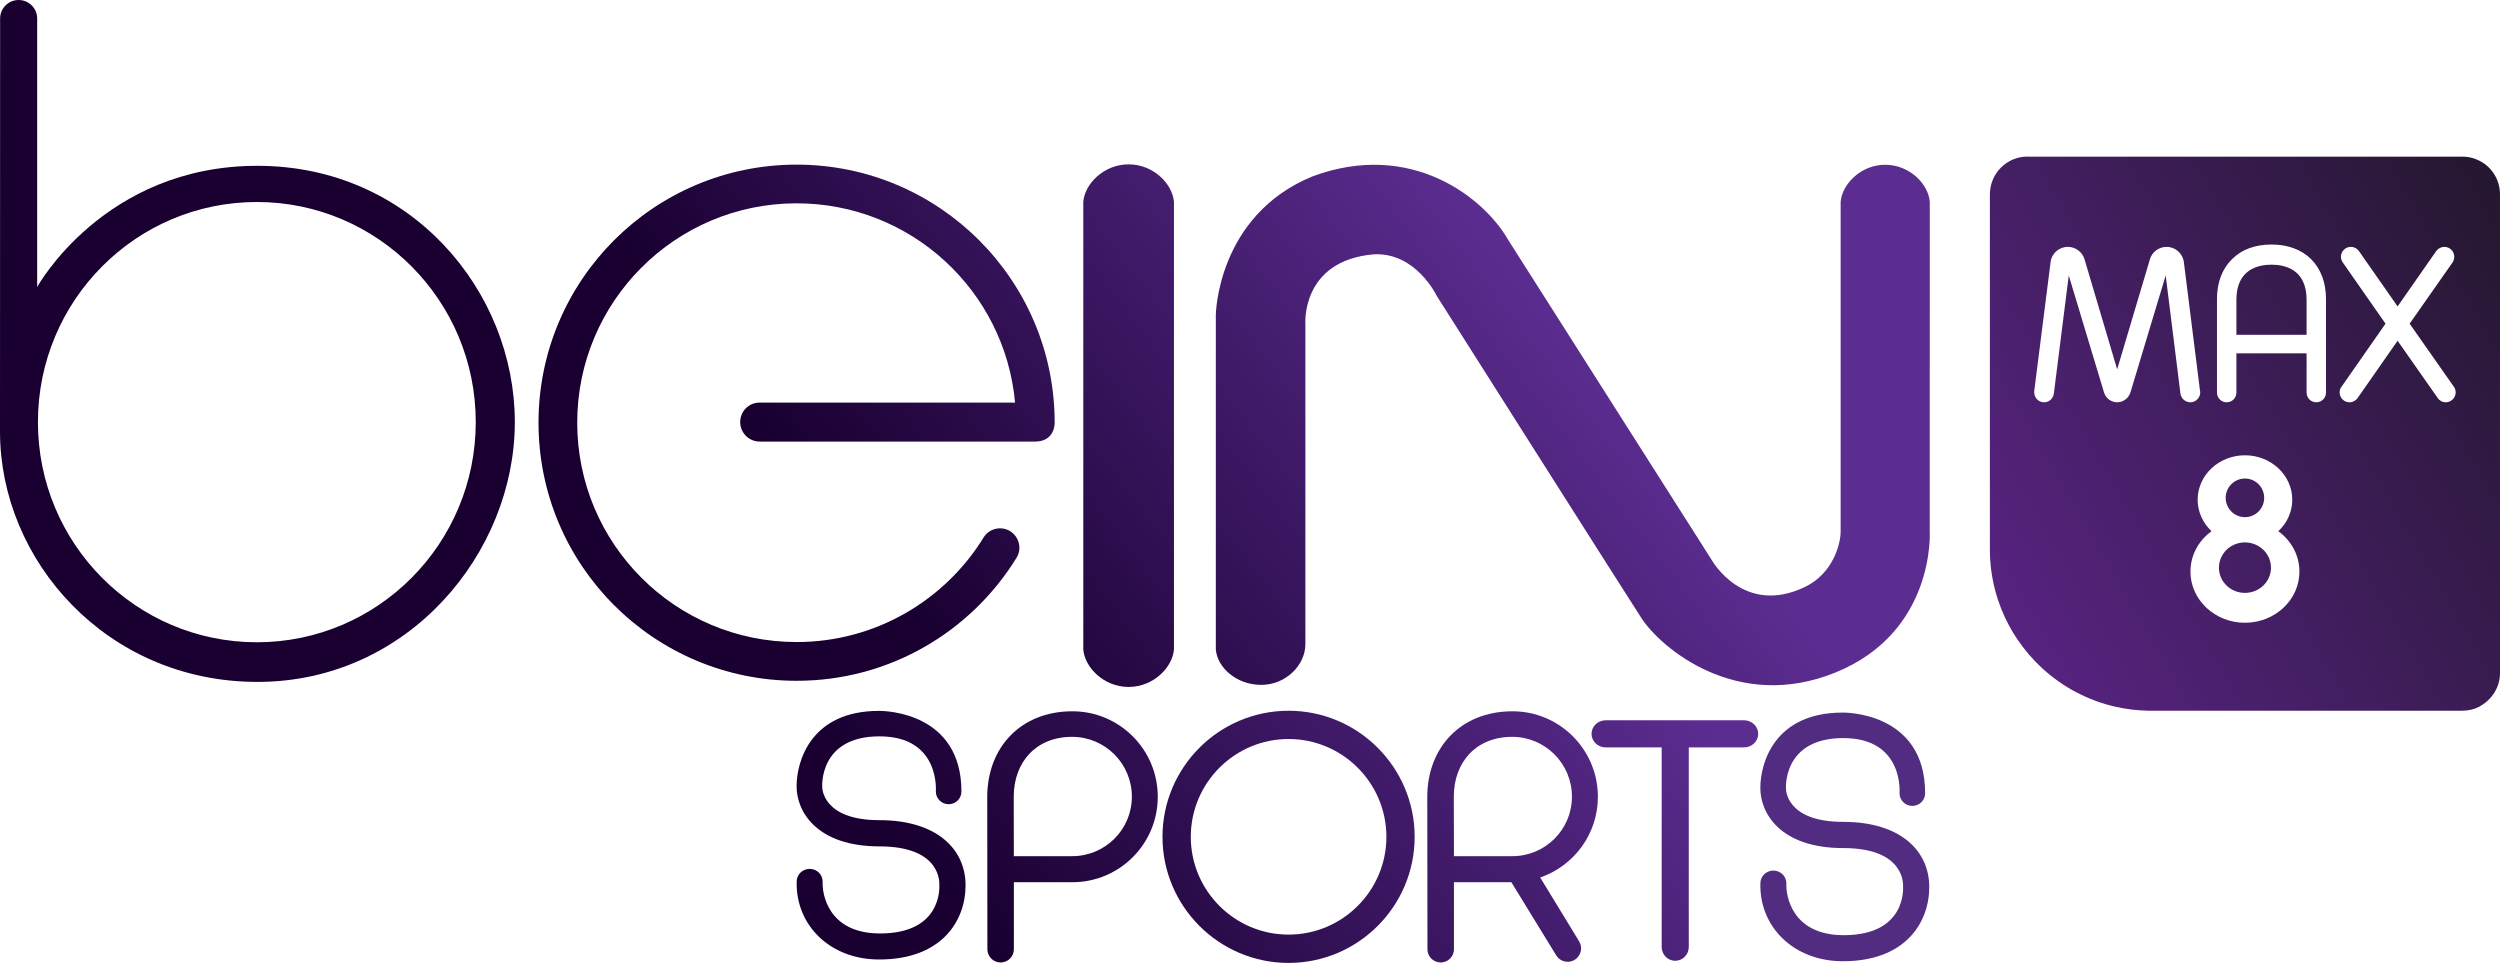
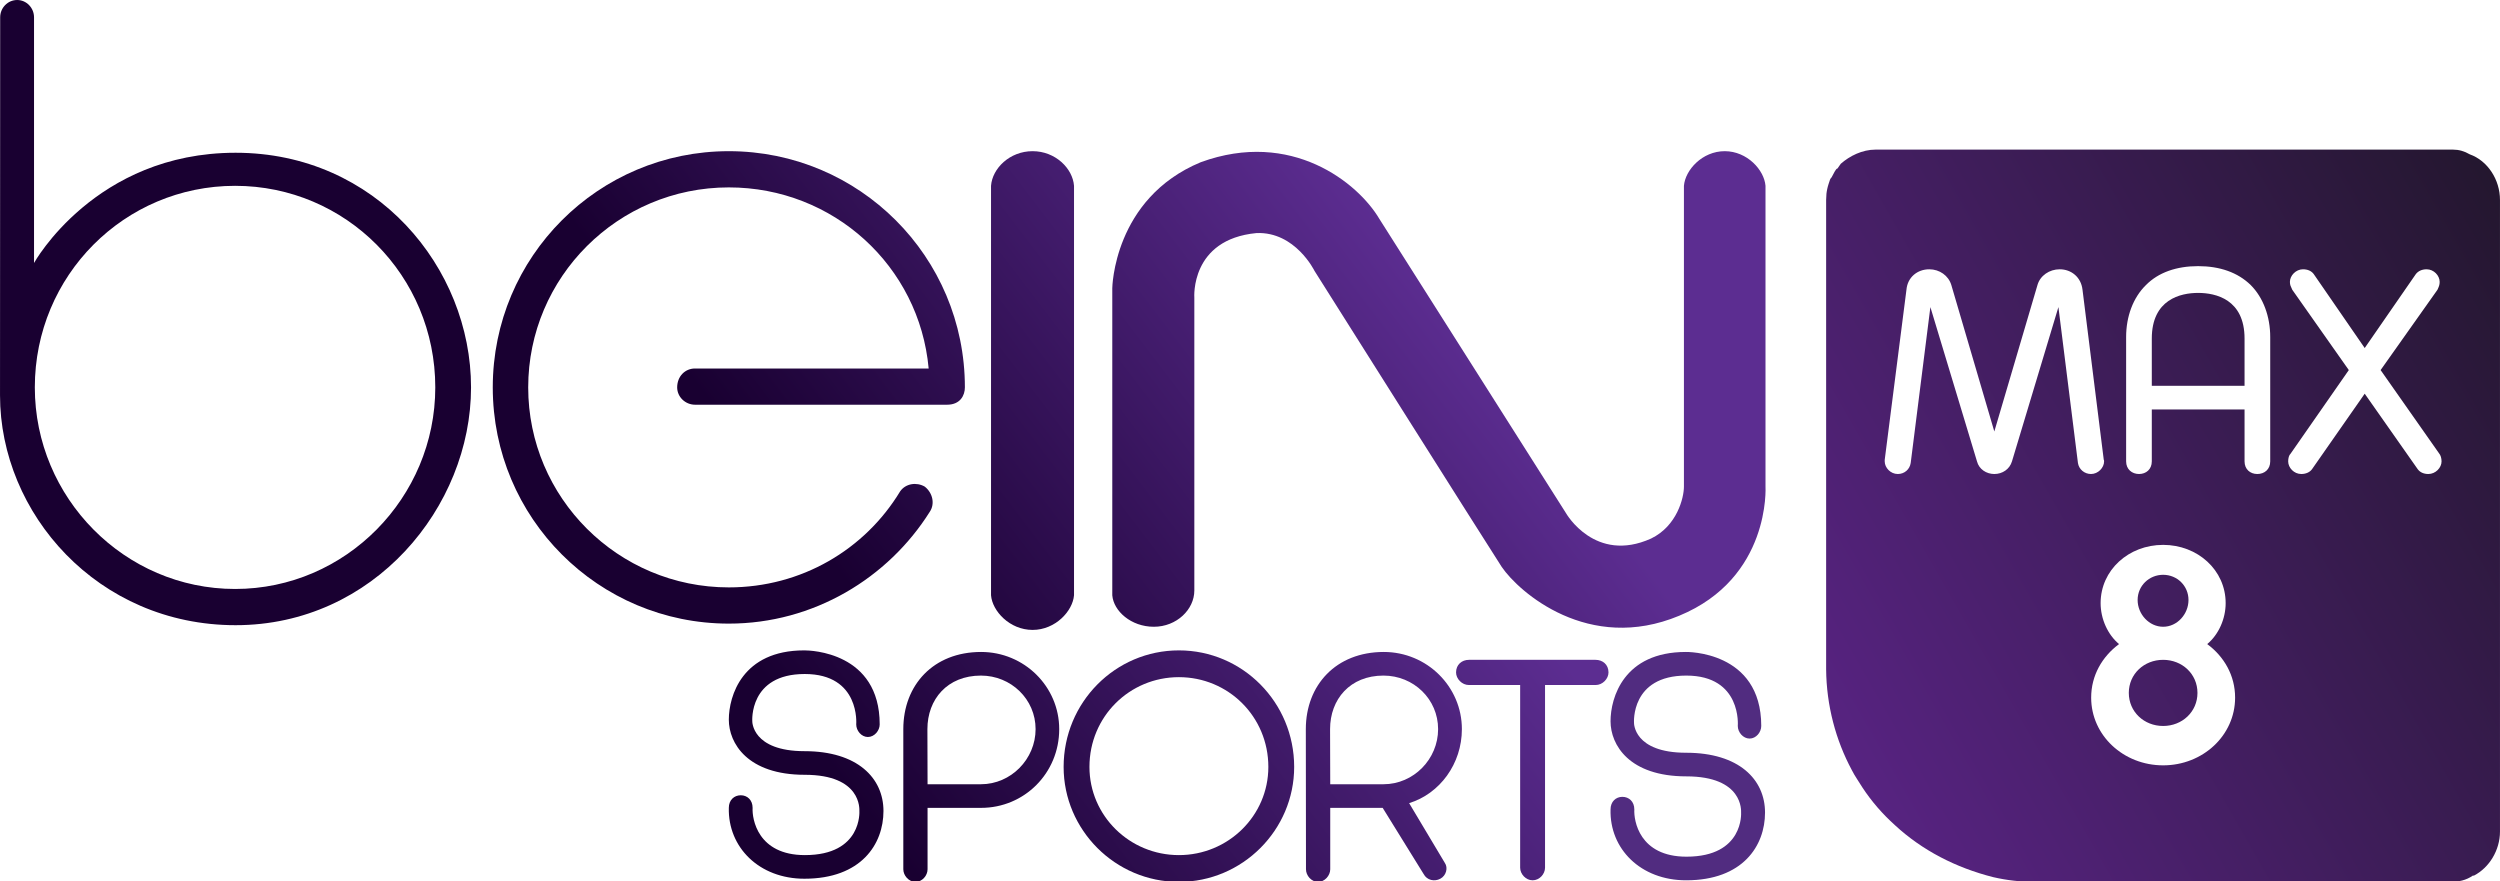
- <svg xmlns="http://www.w3.org/2000/svg" height="231.1" width="600" version="1.1" viewBox="0 0 562.522 216.654">
+ <svg xmlns="http://www.w3.org/2000/svg" height="211.42" width="600" version="1.1" viewBox="0 0 158.75 55.939">
  <defs>
-     <linearGradient id="a" gradientUnits="userSpaceOnUse" gradientTransform="matrix(127 -97.29 97.29 127 255.13 255.91)" x1="0" x2="1" y1="0" y2="0">
+     <linearGradient id="a" gradientUnits="userSpaceOnUse" gradientTransform="matrix(64.265 -37.105 37.105 64.265 394.3 1528.9)" x1="0" x2="1" y1="0" y2="0">
+       <stop stop-color="#572381" offset="0" />
+       <stop stop-color="#111211" offset="1" />
+     </linearGradient>
+     <linearGradient id="b" gradientUnits="userSpaceOnUse" gradientTransform="matrix(32.789 -25.119 25.119 32.789 305.12 1483.9)" x1="0" x2="1" y1="0" y2="0">
      <stop stop-color="#190031" offset="0" />
      <stop stop-color="#190031" offset=".006" />
      <stop stop-color="#5c2d91" offset="1" />
    </linearGradient>
-     <linearGradient id="b" gradientUnits="userSpaceOnUse" gradientTransform="matrix(127 -97.29 97.29 127 201.25 185.56)" x1="0" x2="1" y1="0" y2="0">
+     <linearGradient id="c" gradientUnits="userSpaceOnUse" gradientTransform="matrix(32.789 -25.119 25.119 32.789 320.7 1504.2)" x1="0" x2="1" y1="0" y2="0">
      <stop stop-color="#190031" offset="0" />
      <stop stop-color="#190031" offset=".006" />
      <stop stop-color="#5c2d91" offset="1" />
    </linearGradient>
-     <linearGradient id="c" gradientUnits="userSpaceOnUse" gradientTransform="matrix(127 -97.289 97.289 127 265.03 268.81)" x1="0" x2="1" y1="0" y2="0">
+     <linearGradient id="d" gradientUnits="userSpaceOnUse" gradientTransform="matrix(32.789 -25.119 25.119 32.789 327.92 1513.7)" x1="0" x2="1" y1="0" y2="0">
      <stop stop-color="#190031" offset="0" />
      <stop stop-color="#190031" offset=".006" />
      <stop stop-color="#5c2d91" offset="1" />
    </linearGradient>
-     <linearGradient id="d" gradientUnits="userSpaceOnUse" gradientTransform="matrix(127 -97.29 97.29 127 235.37 230.09)" x1="0" x2="1" y1="0" y2="0">
+     <linearGradient id="e" gradientUnits="userSpaceOnUse" gradientTransform="matrix(32.789 -25.119 25.119 32.789 337.46 1526.1)" x1="0" x2="1" y1="0" y2="0">
      <stop stop-color="#190031" offset="0" />
      <stop stop-color="#190031" offset=".006" />
      <stop stop-color="#5c2d91" offset="1" />
    </linearGradient>
-     <linearGradient id="e" gradientUnits="userSpaceOnUse" gradientTransform="matrix(127 -97.29 97.29 127 213.27 201.25)" x1="0" x2="1" y1="0" y2="0">
+     <linearGradient id="f" gradientUnits="userSpaceOnUse" gradientTransform="matrix(32.789 -25.119 25.119 32.789 330.99 1530.5)" x1="0" x2="1" y1="0" y2="0">
      <stop stop-color="#190031" offset="0" />
      <stop stop-color="#190031" offset=".006" />
      <stop stop-color="#5c2d91" offset="1" />
    </linearGradient>
-     <linearGradient id="f" gradientUnits="userSpaceOnUse" gradientTransform="matrix(127 -97.29 97.29 127 238.35 184.25)" x1="0" x2="1" y1="0" y2="0">
+     <linearGradient id="g" gradientUnits="userSpaceOnUse" gradientTransform="matrix(32.789 -25.119 25.119 32.789 336.69 1538)" x1="0" x2="1" y1="0" y2="0">
      <stop stop-color="#190031" offset="0" />
      <stop stop-color="#190031" offset=".006" />
      <stop stop-color="#5c2d91" offset="1" />
    </linearGradient>
-     <linearGradient id="g" gradientUnits="userSpaceOnUse" gradientTransform="matrix(127 -97.291 97.291 127 201.4 136.02)" x1="0" x2="1" y1="0" y2="0">
+     <linearGradient id="h" gradientUnits="userSpaceOnUse" gradientTransform="matrix(32.789 -25.118 25.118 32.789 344.35 1548)" x1="0" x2="1" y1="0" y2="0">
      <stop stop-color="#190031" offset="0" />
      <stop stop-color="#190031" offset=".006" />
      <stop stop-color="#5c2d91" offset="1" />
    </linearGradient>
-     <linearGradient id="h" gradientUnits="userSpaceOnUse" gradientTransform="matrix(127 -97.29 97.29 127 173.45 99.537)" x1="0" x2="1" y1="0" y2="0">
+     <linearGradient id="i" gradientUnits="userSpaceOnUse" gradientTransform="matrix(32.789 -25.119 25.119 32.789 327.88 1526.5)" x1="0" x2="1" y1="0" y2="0">
      <stop stop-color="#190031" offset="0" />
      <stop stop-color="#190031" offset=".006" />
      <stop stop-color="#5c2d91" offset="1" />
    </linearGradient>
-     <linearGradient id="i" gradientUnits="userSpaceOnUse" gradientTransform="matrix(127 -97.29 97.29 127 113.08 20.716)" x1="0" x2="1" y1="0" y2="0">
+     <linearGradient id="j" gradientUnits="userSpaceOnUse" gradientTransform="matrix(32.789 -25.119 25.119 32.789 341.79 1544.6)" x1="0" x2="1" y1="0" y2="0">
      <stop stop-color="#190031" offset="0" />
      <stop stop-color="#190031" offset=".006" />
      <stop stop-color="#5c2d91" offset="1" />
    </linearGradient>
-     <linearGradient id="j" gradientUnits="userSpaceOnUse" gradientTransform="matrix(172.39 -99.533 99.533 172.39 454.22 144.95)" x1="0" x2="1" y1="0" y2="0">
-       <stop stop-color="#572381" offset="0" />
-       <stop stop-color="#111211" offset="1" />
-     </linearGradient>
  </defs>
-   <path d="m456.19 35.226c-2.33 0-4.44 0.953-5.97 2.49-0.19 0.192-0.37 0.393-0.55 0.602-0.17 0.21-0.33 0.43-0.48 0.656-0.16 0.226-0.3 0.457-0.43 0.698-0.13 0.24-0.24 0.488-0.35 0.741-0.11 0.254-0.2 0.513-0.29 0.779-0.08 0.265-0.15 0.535-0.2 0.811-0.06 0.275-0.1 0.556-0.13 0.84-0.03 0.285-0.05 0.573-0.05 0.864v80.103c0.04 6.17 1.62 11.97 4.36 17.04 0.55 1.02 1.15 2 1.79 2.95 1.6 2.39 3.47 4.57 5.57 6.51 4.63 4.26 10.36 7.34 16.72 8.75 2.32 0.51 4.71 0.8 7.16 0.85h70.72c1.4 0 2.69-0.32 3.85-0.92 0.04-0.03 0.07-0.04 0.12-0.06-0.02 0-0.02-0.02 0.06-0.07 2.57-1.45 4.43-4.2 4.43-7.4v-107.75c0-3.503-2.12-6.522-5.17-7.798-0.89-0.391-1.85-0.612-2.87-0.664h-98.22c-0.02 0-0.04-0.022-0.07-0.022zm54.91 19.791c3.69 0 6.76 1.132 8.95 3.318 2.14 2.145 3.32 5.261 3.32 8.904v21.088c0 1.214-0.97 2.186-2.19 2.186-1.21 0-2.18-0.972-2.18-2.186v-8.825h-15.79v8.825c0 1.214-0.97 2.186-2.19 2.186-1.21 0-2.18-0.972-2.18-2.186v-21.088c0-3.643 1.17-6.759 3.36-8.904 2.14-2.186 5.22-3.318 8.9-3.318zm-45.81 0.525c1.74 0 3.27 1.173 3.76 2.833l7.33 24.731 7.36-24.731c0.45-1.66 2.03-2.833 3.77-2.833 1.98 0 3.64 1.498 3.88 3.441l3.64 29.019c0.04 0.081 0.04 0.203 0.04 0.284 0 1.215-1.01 2.227-2.22 2.227-1.14 0-2.07-0.85-2.23-1.943l-3.32-26.593-7.93 26.309c-0.4 1.295-1.62 2.227-2.99 2.227-1.34 0-2.6-0.932-2.96-2.227l-7.93-26.309-3.36 26.593c-0.16 1.093-1.05 1.943-2.19 1.943-1.25 0-2.22-1.012-2.22-2.227v-0.284l3.68-29.019c0.2-1.943 1.9-3.441 3.89-3.441zm63.66 0c0.77 0 1.42 0.364 1.82 0.93l8.71 12.468 8.7-12.468c0.44-0.566 1.09-0.93 1.82-0.93 1.25 0 2.23 1.012 2.23 2.227 0 0.445-0.13 0.89-0.37 1.254l-9.67 13.803 9.96 14.206c0.24 0.324 0.4 0.769 0.4 1.254 0 1.215-1.01 2.227-2.23 2.227-0.77 0-1.41-0.365-1.82-0.972l-9.02-12.871-8.99 12.871c-0.4 0.607-1.09 0.972-1.82 0.972-1.25 0-2.23-1.012-2.23-2.227 0-0.485 0.13-0.93 0.41-1.254l9.91-14.206-9.63-13.803c-0.24-0.364-0.4-0.809-0.4-1.254 0-1.215 1.01-2.227 2.22-2.227zm-17.85 4.007c-2.95 0-7.89 1.013-7.89 7.894v7.892h15.79v-7.892c0-6.881-4.94-7.894-7.9-7.894zm-5.97 42.891c5.88 0 10.65 4.48 10.65 9.99 0 2.77-1.2 5.27-3.14 7.09 2.9 2.1 4.75 5.39 4.75 9.09 0 6.35-5.49 11.51-12.26 11.51-6.76 0-12.26-5.16-12.26-11.51 0-3.7 1.85-6.99 4.74-9.09-1.92-1.82-3.12-4.32-3.12-7.09 0-5.51 4.77-9.99 10.64-9.99zm0 5.23c-2.39 0-4.33 1.94-4.33 4.35 0 2.39 1.94 4.34 4.33 4.34s4.33-1.95 4.33-4.34c0-2.41-1.94-4.35-4.33-4.35zm0 14.37c-3.23 0-5.85 2.55-5.85 5.69s2.62 5.67 5.85 5.67c3.24 0 5.86-2.53 5.86-5.67s-2.62-5.69-5.86-5.69z" stroke-width="1.09" fill="url(#j)" />
-   <g stroke-width="1.023">
-     <path d="m0.025 4.16s-0.025 63.902-0.025 92.942c0 29.028 23.999 56.328 57.936 56.328 33.945 0 57.904-29.04 57.904-58.467 0-29.428-23.366-57.66-57.926-57.66s-49.55 27.27-49.55 27.27l0-60.413c0-2.303-1.865-4.165-4.172-4.165-2.302 0-4.168 1.862-4.168 4.165m8.511 90.813c0-27.351 22.05-49.526 49.263-49.526 27.196 0 49.252 22.175 49.252 49.526 0 27.367-22.056 49.537-49.252 49.537-27.213 0-49.263-22.17-49.263-49.537" fill="url(#i)" />
-     <path d="m121.17 95.107c0 32.073 26 58.073 58.07 58.073 20.89 0 39.19-11.03 49.42-27.57 1.33-1.98 0.74-4.68-1.24-6.01-1.99-1.33-4.7-0.78-6.02 1.2-8.68 14.19-24.31 23.66-42.16 23.66-27.27 0-49.36-22.09-49.36-49.353 0-27.259 22.09-49.362 49.36-49.362 25.75 0 46.88 19.698 49.16 44.839h-57.5c-2.42 0-4.35 1.965-4.35 4.38 0 2.425 1.97 4.389 4.39 4.389h61.98c3.26 0 4.39-2.302 4.39-4.246 0-32.068-26-58.07-58.07-58.07s-58.07 26.002-58.07 58.07" fill="url(#h)" />
-     <path d="m253.95 36.976h0.02zc-5.63 0.01-9.9 4.44-10.2 8.441v100.7c0.3 4.01 4.57 8.44 10.2 8.45 5.63-0.01 9.89-4.44 10.2-8.45v-100.7c-0.31-4.004-4.57-8.434-10.2-8.444m-0.02 0h0.02zm0.02 117.59h0.02-0.02m-0.02 0h0.02-0.02" fill="url(#g)" />
-     <path d="m424.18 37.068h0.03zc-5.54 0-9.72 4.43-10.02 8.37v74.192c0 2.72-1.69 9.42-8.1 12.47-13.78 6.56-20.87-6.04-20.87-6.04l-45.93-72.241c-5.3-9.22-21.68-22.41-43.95-14.132-21.47 8.82-21.74 31.159-21.74 31.159v75.274c0.31 4.01 4.58 7.97 10.21 7.98 5.62-0.01 9.94-4.51 9.94-9.15v-72.047s-1.03-14.213 15.31-15.677c9.55-0.562 14.25 9.343 14.25 9.343s41.8 65.931 46.05 72.491c4.23 6.56 21.39 21.32 43.68 12.25 22.54-9.17 21.2-31.75 21.2-31.75l0.01-74.163c-0.3-3.94-4.5-8.329-10.04-8.329m-0.02 0h0.02zm-140.38 117.03h0.02zm-0.03 0h0.03z" fill="url(#f)" />
-     <path d="m222.14 179.29 0.03 34.3c0 1.64 1.34 2.97 2.97 2.97 1.65 0 2.99-1.33 2.99-2.97v-15.09h13.17c10.61 0 19.21-8.61 19.21-19.22 0-10.62-8.6-19.24-19.21-19.24-11.75 0-19.16 8.28-19.16 19.25m5.96-0.02c0-7.69 4.91-13.48 13.14-13.48 7.42 0 13.44 6.03 13.44 13.46s-6.02 13.39-13.44 13.39h-13.12z" fill="url(#e)" />
-     <path d="m261.57 188.29c0 15.64 12.73 28.37 28.37 28.37s28.37-12.73 28.37-28.37-12.73-28.37-28.37-28.37-28.37 12.73-28.37 28.37m6.37 0c0-12.14 9.87-22.01 22-22.01s22.01 9.87 22.01 22.01c0 12.13-9.88 22-22.01 22s-22-9.87-22-22" fill="url(#d)" />
-     <path d="m361.3 162.06c-1.76 0-3.19 1.37-3.19 3.06 0 1.68 1.43 3.05 3.19 3.05h12.59v44.88c0 1.73 1.36 3.13 3.05 3.13 1.68 0 3.05-1.4 3.05-3.13v-44.88h12.43c1.76 0 3.19-1.37 3.19-3.05 0-1.69-1.43-3.06-3.19-3.06z" fill="url(#c)" />
-     <path d="m197.77 159.95c-15.24 0-18.53 11.21-18.53 16.98 0 5.76 4.62 13.51 18.66 13.51 14.05 0 13.46 8.35 13.46 8.68s0.76 10.95-13.42 10.91c-11.61-0.03-12.99-8.92-12.84-11.66 0-1.61-1.31-2.87-2.91-2.87-1.62 0-2.93 1.26-2.93 2.87-0.25 9.72 7.42 17.52 18.57 17.52 13.99 0 19.43-8.61 19.43-16.7 0-8.08-6.4-14.65-19.39-14.65s-12.86-7.45-12.86-7.45-0.83-11.41 12.89-11.41c13.73 0 12.67 12.41 12.67 12.41 0 1.59 1.3 2.86 2.89 2.86 1.58 0 2.87-1.27 2.87-2.86 0-17.78-17.08-18.14-18.47-18.14h-0.09" fill="url(#b)" />
-     <path d="m321.15 179.29 0.04 34.3c0 1.64 1.34 2.97 2.98 2.97 1.65 0 2.98-1.33 2.98-2.97v-15.09h12.92l10.05 16.39c0.82 1.44 2.67 1.95 4.12 1.12 1.45-0.84 1.95-2.68 1.12-4.13l-8.8-14.44c7.54-2.6 12.98-9.74 12.98-18.16 0-10.62-8.6-19.24-19.21-19.24-11.75 0-19.18 8.28-19.18 19.25m5.97-0.02c0-7.69 4.92-13.48 13.14-13.48 7.43 0 13.44 6.03 13.44 13.46s-6.01 13.39-13.44 13.39h-13.11z" fill="url(#a)" />
-     <path d="m427.41 178.47s1.05-12.4-12.66-12.4c-13.72 0-12.89 11.4-12.89 11.4s-0.15 7.45 12.85 7.45c12.99 0 19.39 6.57 19.39 14.65s-5.43 16.71-19.42 16.71c-11.16 0-18.84-7.81-18.58-17.53 0-1.6 1.32-2.87 2.92-2.87 1.61 0 2.93 1.27 2.93 2.87-0.15 2.74 1.22 11.63 12.83 11.67 14.18 0.03 13.43-10.58 13.43-10.92 0-0.33 0.59-8.68-13.46-8.68-14.06 0-18.66-7.74-18.66-13.52 0-5.77 3.28-16.97 18.52-16.97 0 0 18.56-0.39 18.56 18.14 0 1.6-1.28 2.86-2.88 2.86-1.58 0-2.88-1.26-2.88-2.86" fill="#512c80" />
+   <g transform="translate(-275.92 -1478.5)">
+     <g stroke-width=".264">
+       <path d="m275.93 1479.6s-0.01 16.5-0.01 24 6.2 14.6 14.96 14.6 14.95-7.5 14.95-15.1-6.03-14.9-14.95-14.9c-8.93 0-12.8 7-12.8 7v-15.6c0-0.6-0.48-1.1-1.07-1.1-0.6 0-1.08 0.5-1.08 1.1m2.2 23.5c0-7.1 5.69-12.8 12.72-12.8 7.02 0 12.71 5.7 12.71 12.8 0 7-5.69 12.8-12.71 12.8-7.03 0-12.72-5.8-12.72-12.8" fill="url(#b)" />
+       <path d="m307.21 1503.1c0 8.3 6.71 15 14.99 15 5.39 0 10.12-2.9 12.76-7.1 0.34-0.5 0.19-1.2-0.32-1.6-0.52-0.3-1.21-0.2-1.56 0.3-2.24 3.7-6.27 6.1-10.88 6.1-7.04 0-12.74-5.7-12.74-12.7s5.7-12.7 12.74-12.7c6.65 0 12.1 5 12.69 11.5h-14.84c-0.63 0-1.13 0.5-1.13 1.2 0 0.6 0.51 1.1 1.14 1.1h16c0.84 0 1.13-0.6 1.13-1.1 0-8.3-6.71-15-14.99-15s-14.99 6.7-14.99 15" fill="url(#c)" />
+       <path d="m341.49 1488.1zc-1.46 0-2.56 1.1-2.64 2.2v26c0.08 1 1.18 2.2 2.64 2.2 1.45 0 2.55-1.2 2.63-2.2v-26c-0.08-1.1-1.18-2.2-2.63-2.2m-0.01 0h0.01zm0.01 30.4m-0.01 0h0.01-0.01" fill="url(#d)" />
+       <path d="m385.44 1488.1zc-1.43 0-2.51 1.2-2.59 2.2v19.1c0 0.7-0.43 2.5-2.09 3.3-3.56 1.6-5.39-1.6-5.39-1.6l-11.86-18.7c-1.36-2.3-5.59-5.7-11.34-3.6-5.55 2.3-5.62 8-5.62 8v19.5c0.08 1 1.19 2 2.64 2s2.57-1.1 2.57-2.3v-18.6s-0.27-3.7 3.95-4.1c2.46-0.1 3.68 2.4 3.68 2.4s10.79 17.1 11.89 18.8c1.09 1.6 5.52 5.5 11.27 3.1 5.82-2.4 5.48-8.2 5.48-8.2v-19.1c-0.08-1-1.16-2.2-2.59-2.2m-0.01 0h0.01zm-36.24 30.2h0.01zm-0.01 0h0.01z" fill="url(#e)" />
+       <path d="m333.28 1524.8v8.9c0 0.4 0.35 0.8 0.77 0.8 0.43 0 0.77-0.4 0.77-0.8v-3.9h3.4c2.74 0 4.96-2.2 4.96-5 0-2.7-2.22-4.9-4.96-4.9-3.03 0-4.94 2.1-4.94 4.9m1.53 0c0-1.9 1.27-3.4 3.4-3.4 1.91 0 3.47 1.5 3.47 3.4s-1.56 3.5-3.47 3.5h-3.39z" fill="url(#f)" />
+       <path d="m343.46 1527.2c0 4 3.28 7.3 7.32 7.3s7.32-3.3 7.32-7.3c0-4.1-3.28-7.4-7.32-7.4s-7.32 3.3-7.32 7.4m1.64 0c0-3.2 2.55-5.7 5.68-5.7s5.68 2.5 5.68 5.7c0 3.1-2.55 5.6-5.68 5.6s-5.68-2.5-5.68-5.6" fill="url(#g)" />
+       <path d="m369.2 1520.4c-0.45 0-0.82 0.3-0.82 0.8 0 0.4 0.37 0.8 0.82 0.8h3.25v11.6c0 0.4 0.36 0.8 0.79 0.8 0.44 0 0.79-0.4 0.79-0.8v-11.6h3.21c0.45 0 0.82-0.4 0.82-0.8 0-0.5-0.37-0.8-0.82-0.8z" fill="url(#h)" />
+       <path d="m326.98 1519.8c-3.93 0-4.78 2.9-4.78 4.4s1.19 3.5 4.82 3.5c3.62 0 3.47 2.2 3.47 2.3 0 0 0.2 2.8-3.46 2.8-3 0-3.36-2.3-3.32-3 0-0.5-0.34-0.8-0.75-0.8-0.42 0-0.76 0.3-0.76 0.8-0.06 2.5 1.92 4.5 4.8 4.5 3.61 0 5.02-2.2 5.02-4.3s-1.66-3.8-5.01-3.8-3.32-1.9-3.32-1.9-0.22-3 3.33-3c3.54 0 3.27 3.2 3.27 3.2 0 0.4 0.33 0.8 0.74 0.8s0.75-0.4 0.75-0.8c0-4.6-4.41-4.7-4.77-4.7h-0.03" fill="url(#i)" />
+       <path d="m358.84 1524.8 0.01 8.9c0 0.4 0.34 0.8 0.77 0.8 0.42 0 0.77-0.4 0.77-0.8v-3.9h3.33l2.6 4.2c0.21 0.4 0.69 0.5 1.06 0.3 0.38-0.2 0.5-0.7 0.29-1l-2.27-3.8c1.95-0.6 3.35-2.5 3.35-4.7 0-2.7-2.22-4.9-4.96-4.9-3.03 0-4.95 2.1-4.95 4.9m1.54 0c0-1.9 1.27-3.4 3.39-3.4 1.92 0 3.47 1.5 3.47 3.4s-1.55 3.5-3.47 3.5h-3.38z" fill="url(#j)" />
+       <path d="m386.27 1524.6s0.27-3.2-3.27-3.2-3.32 3-3.32 3-0.04 1.9 3.31 1.9c3.36 0 5.01 1.7 5.01 3.8s-1.4 4.3-5.01 4.3c-2.89 0-4.87-2-4.8-4.5 0-0.5 0.34-0.8 0.75-0.8 0.42 0 0.76 0.3 0.76 0.8-0.04 0.7 0.31 3 3.31 3 3.66 0 3.47-2.8 3.47-2.8 0-0.1 0.15-2.3-3.48-2.3s-4.81-2-4.81-3.5 0.84-4.4 4.78-4.4c0 0 4.79-0.1 4.79 4.7 0 0.4-0.33 0.8-0.74 0.8s-0.75-0.4-0.75-0.8" fill="#512c80" />
+     </g>
+     <path d="m395.03 1488c-0.86 0-1.65 0.4-2.22 0.9l-0.21 0.3c-0.06 0-0.12 0.1-0.18 0.2-0.05 0.1-0.11 0.2-0.16 0.3-0.04 0.1-0.09 0.1-0.13 0.2s-0.07 0.2-0.1 0.3-0.06 0.2-0.08 0.3-0.04 0.2-0.05 0.3c-0.01 0.2-0.02 0.3-0.02 0.4v29.8c0.02 2.3 0.61 4.5 1.63 6.4 0.2 0.4 0.43 0.7 0.67 1.1 0.59 0.9 1.29 1.7 2.07 2.4 1.73 1.6 3.87 2.7 6.24 3.3 0.86 0.2 1.75 0.3 2.67 0.3h26.36c0.52 0 1-0.1 1.43-0.4h0.05 0.02c0.96-0.5 1.65-1.6 1.65-2.8v-40.1c0-1.3-0.79-2.5-1.92-2.9-0.34-0.2-0.69-0.3-1.07-0.3h-36.62-0.03zm20.47 7.4c1.38 0 2.52 0.4 3.34 1.2 0.8 0.8 1.24 2 1.24 3.3v7.9c0 0.5-0.36 0.8-0.82 0.8-0.45 0-0.81-0.3-0.81-0.8v-3.3h-5.89v3.3c0 0.5-0.36 0.8-0.81 0.8s-0.82-0.3-0.82-0.8v-7.9c0-1.3 0.44-2.5 1.26-3.3 0.79-0.8 1.94-1.2 3.31-1.2zm-17.07 0.2c0.65 0 1.22 0.4 1.4 1l2.73 9.3 2.74-9.3c0.17-0.6 0.76-1 1.41-1 0.74 0 1.36 0.5 1.45 1.3l1.35 10.8c0.02 0 0.02 0.1 0.02 0.1 0 0.4-0.38 0.8-0.83 0.8-0.42 0-0.77-0.3-0.83-0.7l-1.24-9.9-2.95 9.8c-0.15 0.5-0.61 0.8-1.12 0.8-0.5 0-0.97-0.3-1.1-0.8l-2.96-9.8-1.25 9.9c-0.06 0.4-0.39 0.7-0.82 0.7-0.46 0-0.83-0.4-0.83-0.8v-0.1l1.38-10.8c0.07-0.8 0.7-1.3 1.45-1.3zm23.73 0c0.29 0 0.53 0.1 0.68 0.3l3.24 4.7 3.25-4.7c0.16-0.2 0.4-0.3 0.68-0.3 0.46 0 0.83 0.4 0.83 0.8 0 0.2-0.05 0.3-0.14 0.5l-3.61 5.1 3.72 5.3c0.09 0.1 0.15 0.3 0.15 0.5 0 0.4-0.38 0.8-0.84 0.8-0.28 0-0.52-0.1-0.67-0.3l-3.37-4.8-3.35 4.8c-0.15 0.2-0.4 0.3-0.68 0.3-0.46 0-0.83-0.4-0.83-0.8 0-0.2 0.05-0.4 0.16-0.5l3.69-5.3-3.59-5.1c-0.09-0.2-0.15-0.3-0.15-0.5 0-0.4 0.38-0.8 0.83-0.8zm-6.66 1.5c-1.1 0-2.94 0.4-2.94 2.9v3h5.89v-3c0-2.5-1.84-2.9-2.95-2.9zm-2.22 16c2.19 0 3.97 1.6 3.97 3.7 0 1-0.45 2-1.17 2.6 1.08 0.8 1.77 2 1.77 3.4 0 2.4-2.05 4.3-4.57 4.3s-4.57-1.9-4.57-4.3c0-1.4 0.69-2.6 1.77-3.4-0.72-0.6-1.17-1.6-1.17-2.6 0-2.1 1.78-3.7 3.97-3.7zm0 1.9c-0.89 0-1.62 0.7-1.62 1.6s0.73 1.7 1.62 1.7 1.61-0.8 1.61-1.7-0.72-1.6-1.61-1.6zm0 5.4c-1.21 0-2.18 0.9-2.18 2.1s0.97 2.1 2.18 2.1 2.18-0.9 2.18-2.1-0.97-2.1-2.18-2.1z" stroke-width=".406" fill="url(#a)" />
  </g>
</svg>
